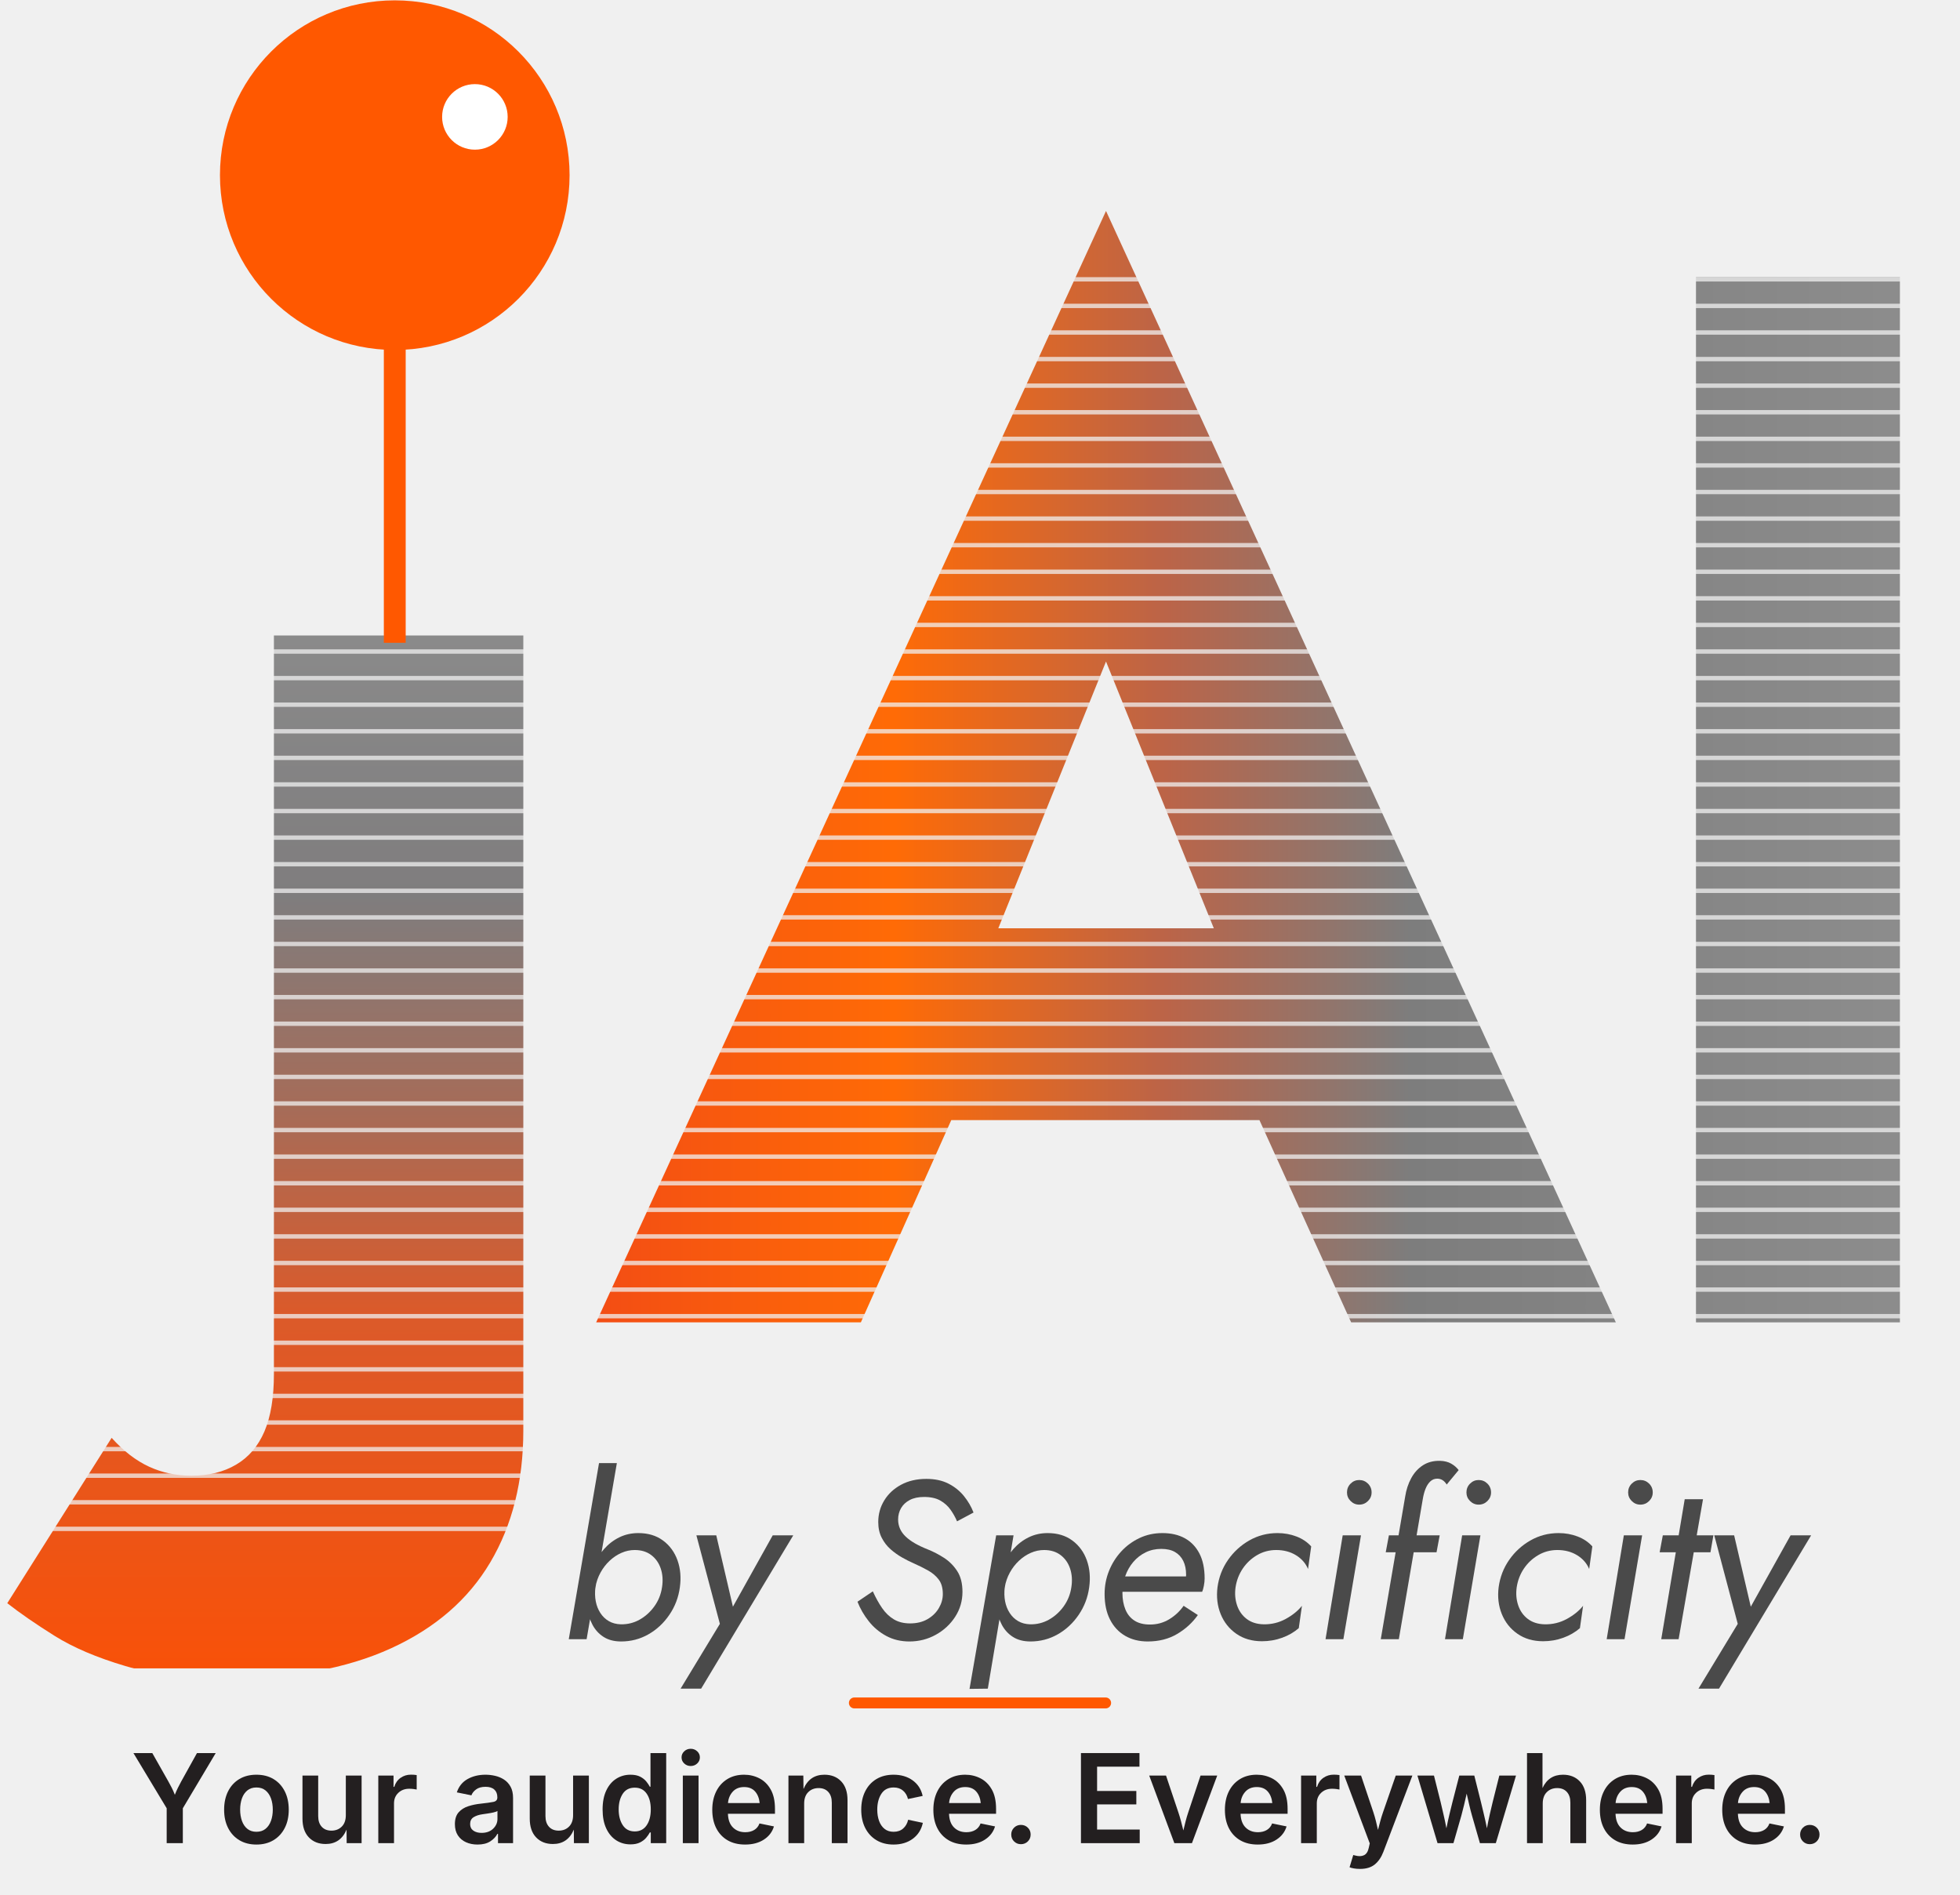
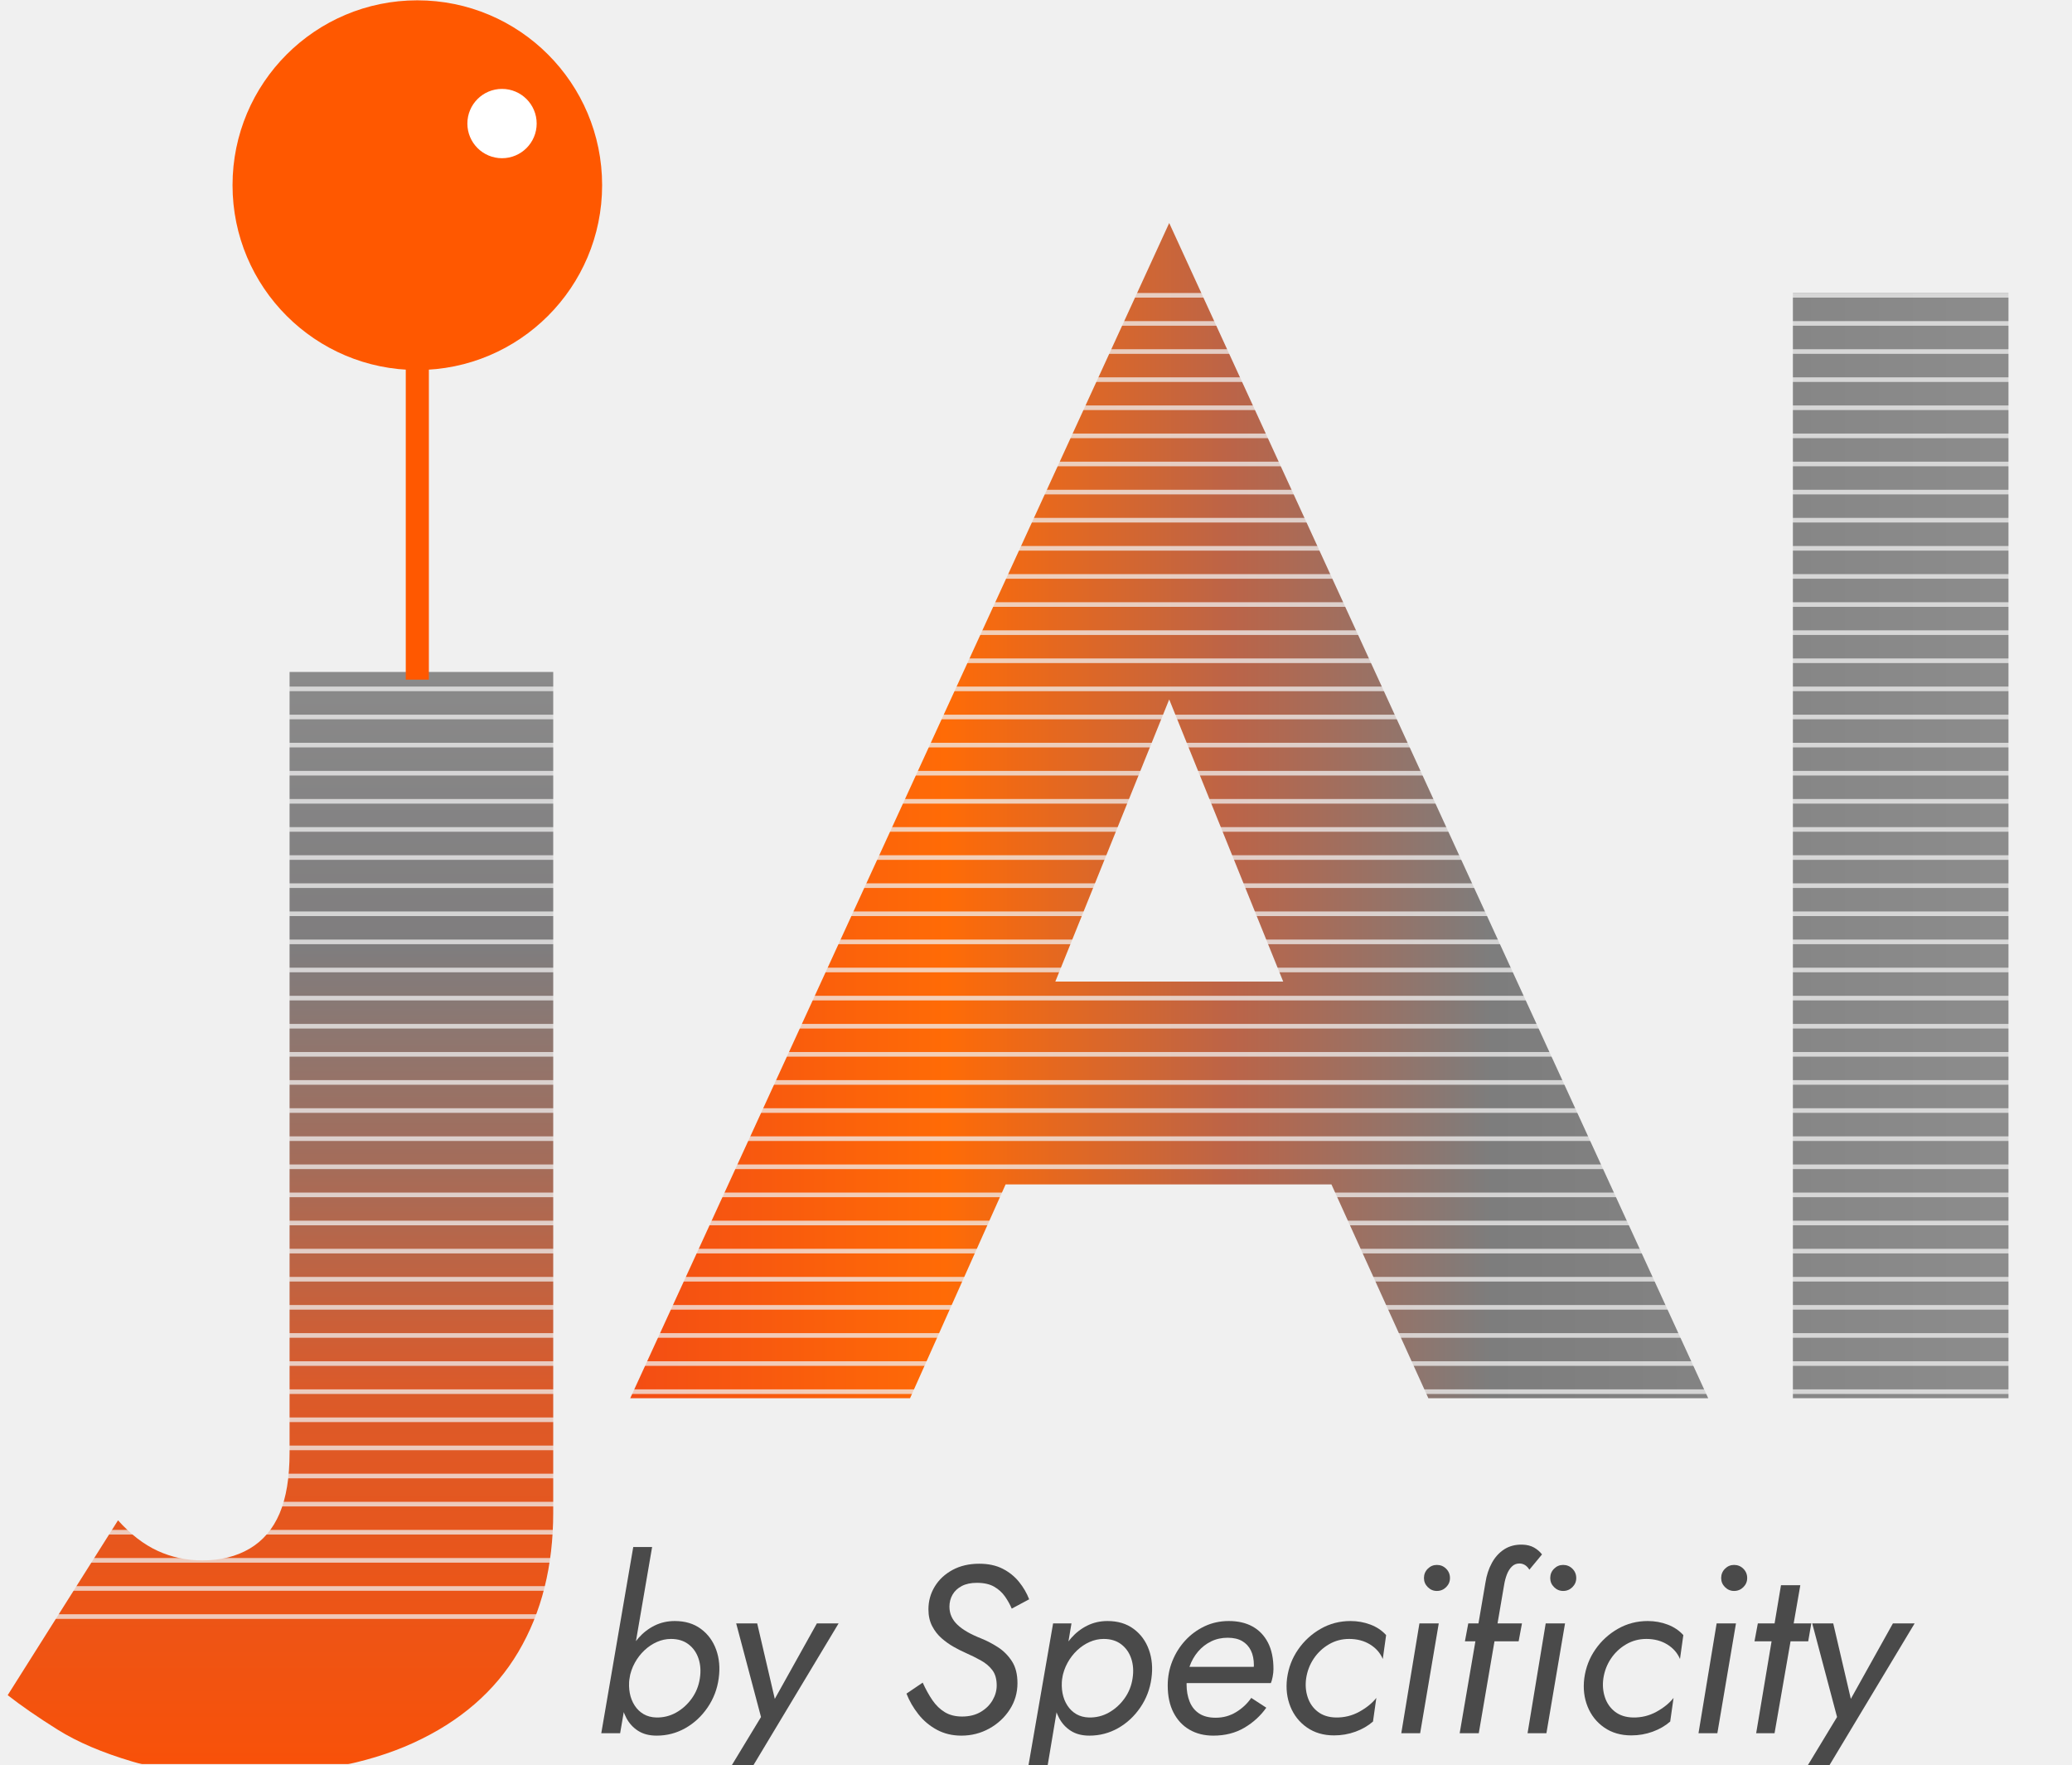
- <svg xmlns="http://www.w3.org/2000/svg" viewBox="256.3 42.0 538.2 520" width="538" height="520">
+ <svg xmlns="http://www.w3.org/2000/svg" viewBox="256.3 42.0 538.2 458.0" width="538" height="458">
  <defs>
    <linearGradient id="ai" gradientUnits="userSpaceOnUse" x1="420" y1="0" x2="792.5" y2="0">
      <stop offset="0" stop-color="#F34D14" />
      <stop offset="0.22" stop-color="#FF6B06" />
      <stop offset="0.42" stop-color="#BB6448" />
      <stop offset="0.6" stop-color="#7D7D7D" />
      <stop offset="1" stop-color="#8E8E8E" />
    </linearGradient>
    <linearGradient id="jg" gradientUnits="userSpaceOnUse" x1="0" y1="216.4" x2="0" y2="502.8">
      <stop offset="0" stop-color="#8A8A8A" />
      <stop offset="0.25" stop-color="#7F7D7E" />
      <stop offset="0.45" stop-color="#A56C59" />
      <stop offset="0.65" stop-color="#DB5A2A" />
      <stop offset="1" stop-color="#F95108" />
    </linearGradient>
    <mask id="m" maskUnits="userSpaceOnUse" x="256.296" y="42" width="538.222" height="458">
      <rect x="256.296" y="42" width="538.222" height="458" fill="#fff" />
      <g fill="#000" opacity="0.75">
        <rect x="253" y="118.0" width="544" height="1.2" />
        <rect x="253" y="125.3" width="544" height="1.2" />
        <rect x="253" y="132.6" width="544" height="1.2" />
        <rect x="253" y="139.9" width="544" height="1.2" />
        <rect x="253" y="147.2" width="544" height="1.2" />
        <rect x="253" y="154.5" width="544" height="1.2" />
        <rect x="253" y="161.8" width="544" height="1.2" />
        <rect x="253" y="169.1" width="544" height="1.2" />
        <rect x="253" y="176.4" width="544" height="1.2" />
        <rect x="253" y="183.7" width="544" height="1.2" />
        <rect x="253" y="191.0" width="544" height="1.2" />
        <rect x="253" y="198.3" width="544" height="1.2" />
        <rect x="253" y="205.6" width="544" height="1.2" />
        <rect x="253" y="212.9" width="544" height="1.2" />
        <rect x="253" y="220.2" width="544" height="1.2" />
        <rect x="253" y="227.5" width="544" height="1.2" />
        <rect x="253" y="234.8" width="544" height="1.2" />
        <rect x="253" y="242.1" width="544" height="1.2" />
        <rect x="253" y="249.4" width="544" height="1.2" />
        <rect x="253" y="256.7" width="544" height="1.2" />
        <rect x="253" y="264.0" width="544" height="1.2" />
        <rect x="253" y="271.3" width="544" height="1.2" />
        <rect x="253" y="278.6" width="544" height="1.2" />
        <rect x="253" y="285.9" width="544" height="1.2" />
        <rect x="253" y="293.2" width="544" height="1.2" />
        <rect x="253" y="300.5" width="544" height="1.2" />
        <rect x="253" y="307.8" width="544" height="1.2" />
        <rect x="253" y="315.1" width="544" height="1.2" />
        <rect x="253" y="322.4" width="544" height="1.2" />
        <rect x="253" y="329.7" width="544" height="1.2" />
        <rect x="253" y="337.0" width="544" height="1.2" />
        <rect x="253" y="344.3" width="544" height="1.2" />
        <rect x="253" y="351.6" width="544" height="1.2" />
        <rect x="253" y="358.9" width="544" height="1.2" />
        <rect x="253" y="366.2" width="544" height="1.2" />
        <rect x="253" y="373.5" width="544" height="1.2" />
        <rect x="253" y="380.8" width="544" height="1.2" />
        <rect x="253" y="388.1" width="544" height="1.2" />
        <rect x="253" y="395.4" width="544" height="1.2" />
        <rect x="253" y="402.7" width="544" height="1.2" />
        <rect x="253" y="410.0" width="544" height="1.2" />
        <rect x="253" y="417.3" width="544" height="1.2" />
        <rect x="253" y="424.6" width="544" height="1.2" />
        <rect x="253" y="431.9" width="544" height="1.2" />
        <rect x="253" y="439.2" width="544" height="1.2" />
        <rect x="253" y="446.5" width="544" height="1.2" />
        <rect x="253" y="453.8" width="544" height="1.2" />
        <rect x="253" y="461.1" width="544" height="1.2" />
      </g>
    </mask>
  </defs>
  <g mask="url(#m)">
    <path fill="url(#jg)" d="M286.953 436.708 258.296 482.112Q263.533 486.212 271.242 491.049Q278.951 495.885 290.718 499.364Q302.485 502.843 318.246 502.843Q345.374 502.843 363.621 494.522Q381.868 486.2 390.934 470.881Q400.0 455.562 400.0 434.695V216.4H331.516V419.131Q331.516 428.839 328.923 434.923Q326.33 441.007 321.143 444.061Q315.957 447.114 308.884 447.114Q302.64 447.114 297.243 444.632Q291.846 442.15 286.953 436.708Z" />
    <path fill="url(#ai)" d="M490.475 349.473H631.045L626.73 296.8H494.79ZM560.0 223.544 597.564 316.489 595.173 334.116 627.315 405.0H700.0L560.0 99.828L420.0 405.0H492.685L525.587 331.401L522.724 315.868Z" />
    <path fill="url(#ai)" d="M722.0 118.0V405.0H778.0V118.0Z" />
  </g>
  <rect x="361.7" y="90.0" width="6" height="128.4" fill="#FF5800" />
  <circle cx="364.7" cy="90" r="48" fill="#FF5800" />
  <circle cx="386.7" cy="74" r="9" fill="#FFFFFF" />
  <g fill="#4A4A4A">
    <path transform="translate(410.0,492.0) scale(0.062,-0.062)" d="M253 780H174L40 0H119ZM532 230Q541 295 521.5 349.5Q502 404 457.5 437.0Q413 470 348 470Q302 470 263.5 451.0Q225 432 196.0 399.0Q167 366 148.0 322.5Q129 279 122 230Q116 184 121.5 141.0Q127 98 145.0 64.0Q163 30 194.5 10.0Q226 -10 272 -10Q337 -10 392.5 21.5Q448 53 485.5 108.0Q523 163 532 230ZM453 230Q446 183 419.0 145.5Q392 108 353.5 86.5Q315 65 270 66Q240 67 217.5 80.0Q195 93 180.0 116.0Q165 139 159.5 168.0Q154 197 158 230Q164 265 180.5 295.0Q197 325 221.0 347.5Q245 370 273.5 382.5Q302 395 332 395Q376 395 405.5 372.5Q435 350 447.5 312.5Q460 275 453 230Z" />
    <path transform="translate(444.3,492.0) scale(0.062,-0.062)" d="M481 460H390L192 105L224 100L140 460H52L156 68L-18 -219H73Z" />
    <path transform="translate(470.8,492.0) scale(0.062,-0.062)" d="" />
    <path transform="translate(489.4,492.0) scale(0.062,-0.062)" d="M106 212 38 166Q56 120 88.0 79.5Q120 39 165.5 14.5Q211 -10 268 -10Q331 -10 384.5 19.5Q438 49 470.5 99.0Q503 149 503 210Q503 266 479.5 302.0Q456 338 421.0 360.5Q386 383 351 397Q318 410 293.5 424.0Q269 438 252.0 454.0Q235 470 226.5 489.0Q218 508 218 530Q218 558 231.0 580.5Q244 603 269.5 616.5Q295 630 333 630Q377 630 405.0 614.0Q433 598 450.5 573.0Q468 548 479 522L552 561Q537 600 509.5 634.0Q482 668 441.0 689.0Q400 710 343 710Q279 710 231.0 684.0Q183 658 156.5 614.5Q130 571 130 519Q130 479 145.5 449.0Q161 419 185.0 398.0Q209 377 235.5 362.0Q262 347 285 337Q321 321 350.5 304.5Q380 288 398.0 264.0Q416 240 416 200Q416 168 398.5 138.0Q381 108 348.5 89.0Q316 70 271 70Q229 70 199.0 88.0Q169 106 147.0 138.0Q125 170 106 212Z" />
    <path transform="translate(522.4,492.0) scale(0.062,-0.062)" d="M83 -219 197 460H120L2 -220ZM532 230Q541 295 521.5 349.5Q502 404 457.5 437.0Q413 470 348 470Q302 470 263.5 451.0Q225 432 196.0 399.0Q167 366 148.0 322.5Q129 279 122 230Q116 184 121.5 141.0Q127 98 145.0 64.0Q163 30 194.5 10.0Q226 -10 272 -10Q337 -10 392.5 21.5Q448 53 485.5 108.0Q523 163 532 230ZM453 230Q446 183 419.0 145.5Q392 108 353.5 86.5Q315 65 270 66Q240 67 217.5 80.0Q195 93 180.0 116.0Q165 139 159.5 168.0Q154 197 158 230Q164 265 180.5 295.0Q197 325 221.0 347.5Q245 370 273.5 382.5Q302 395 332 395Q376 395 405.5 372.5Q435 350 447.5 312.5Q460 275 453 230Z" />
    <path transform="translate(556.7,492.0) scale(0.062,-0.062)" d="M238 -10Q312 -10 368.0 23.0Q424 56 460 107L397 148Q372 112 333.5 88.5Q295 65 248 65Q206 65 179.0 82.5Q152 100 139.0 132.0Q126 164 126 205Q126 244 138.5 279.5Q151 315 174.0 342.0Q197 369 228.5 384.5Q260 400 298 400Q335 400 359.0 386.0Q383 372 395.5 346.5Q408 321 408 285Q408 271 404.0 257.5Q400 244 395 232L426 278H96V210H479Q483 218 486.5 236.0Q490 254 490 269Q490 335 467.0 379.5Q444 424 402.5 447.0Q361 470 303 470Q248 470 201.5 448.0Q155 426 120.5 388.5Q86 351 66.5 302.5Q47 254 47 200Q47 134 71.0 87.0Q95 40 138.0 15.0Q181 -10 238 -10Z" />
    <path transform="translate(587.7,492.0) scale(0.062,-0.062)" d="M127 230Q134 276 159.0 313.0Q184 350 222.5 372.5Q261 395 307 395Q357 395 394.5 372.0Q432 349 448 311L462 411Q436 440 396.5 455.0Q357 470 313 470Q245 470 188.0 437.5Q131 405 93.5 351.0Q56 297 47 230Q39 166 61.0 111.5Q83 57 130.5 24.0Q178 -9 244 -9Q291 -9 333.5 6.5Q376 22 407 49L421 148Q395 115 349.5 90.0Q304 65 251 66Q206 67 176.0 90.0Q146 113 133.5 150.5Q121 188 127 230Z" />
    <path transform="translate(616.5,492.0) scale(0.062,-0.062)" d="M156 650Q156 628 172.0 612.0Q188 596 210 596Q233 596 249.0 612.0Q265 628 265 650Q265 673 249.0 689.0Q233 705 210 705Q188 705 172.0 689.0Q156 673 156 650ZM137 460 61 0H140L218 460Z" />
    <path transform="translate(632.1,492.0) scale(0.062,-0.062)" d="M90 460 76 385H301L315 460ZM346 685 399 749Q386 766 366.0 777.5Q346 789 317 790Q273 791 241.0 770.5Q209 750 189.0 713.5Q169 677 162 631L54 0H134L240 620Q244 645 252.0 665.5Q260 686 273.0 698.5Q286 711 304 711Q317 711 327.5 704.5Q338 698 346 685Z" />
    <path transform="translate(649.3,492.0) scale(0.062,-0.062)" d="M156 650Q156 628 172.0 612.0Q188 596 210 596Q233 596 249.0 612.0Q265 628 265 650Q265 673 249.0 689.0Q233 705 210 705Q188 705 172.0 689.0Q156 673 156 650ZM137 460 61 0H140L218 460Z" />
    <path transform="translate(664.9,492.0) scale(0.062,-0.062)" d="M127 230Q134 276 159.0 313.0Q184 350 222.5 372.5Q261 395 307 395Q357 395 394.5 372.0Q432 349 448 311L462 411Q436 440 396.5 455.0Q357 470 313 470Q245 470 188.0 437.5Q131 405 93.5 351.0Q56 297 47 230Q39 166 61.0 111.5Q83 57 130.5 24.0Q178 -9 244 -9Q291 -9 333.5 6.5Q376 22 407 49L421 148Q395 115 349.5 90.0Q304 65 251 66Q206 67 176.0 90.0Q146 113 133.5 150.5Q121 188 127 230Z" />
    <path transform="translate(693.7,492.0) scale(0.062,-0.062)" d="M156 650Q156 628 172.0 612.0Q188 596 210 596Q233 596 249.0 612.0Q265 628 265 650Q265 673 249.0 689.0Q233 705 210 705Q188 705 172.0 689.0Q156 673 156 650ZM137 460 61 0H140L218 460Z" />
    <path transform="translate(709.3,492.0) scale(0.062,-0.062)" d="M58 460 44 385H269L282 460ZM155 620 51 0H128L236 620Z" />
    <path transform="translate(723.8,492.0) scale(0.062,-0.062)" d="M481 460H390L192 105L224 100L140 460H52L156 68L-18 -219H73Z" />
  </g>
-   <g aria-label="Your audience. Everywhere." fill="#231F20" transform="translate(292.11 548) scale(0.01660156 -0.01660156)">
-     <path transform="translate(0.00 0)" d="M600 0V577L50 1490H362L628 1020Q659 965 685.0 913.5Q711 862 735 800Q760 864 785.5 915.5Q811 967 840 1020L1101 1490H1411L867 577V0Z" />
-     <path transform="translate(1461.00 0)" d="M623 -23Q460 -23 340.0 49.5Q220 122 154.5 251.5Q89 381 89 553Q89 727 154.5 857.5Q220 988 340.0 1060.0Q460 1132 623 1132Q786 1132 906.0 1060.0Q1026 988 1092.0 857.5Q1158 727 1158 553Q1158 381 1092.0 251.5Q1026 122 906.0 49.5Q786 -23 623 -23ZM623 188Q714 188 774.0 237.0Q834 286 864.0 369.0Q894 452 894 554Q894 657 864.0 740.0Q834 823 774.0 872.0Q714 921 623 921Q533 921 473.0 872.0Q413 823 383.5 740.0Q354 657 354 554Q354 452 383.5 369.0Q413 286 473.0 237.0Q533 188 623 188Z" />
-     <path transform="translate(2708.00 0)" d="M521 -14Q348 -14 243.0 96.0Q138 206 138 407V1118H398V447Q398 335 456.5 271.0Q515 207 617 207Q721 207 788.0 274.0Q855 341 855 463V1118H1116V0H869L867 224Q767 -14 521 -14Z" />
-     <path transform="translate(3962.00 0)" d="M138 0V1118H390V931H402Q432 1028 507.0 1080.5Q582 1133 678 1133Q728 1133 773 1126V887Q757 891 721.0 895.5Q685 900 650 900Q541 900 469.5 832.5Q398 765 398 658V0Z" />
-     <path transform="translate(5291.00 0)" d="M450 -23Q344 -23 259.0 15.5Q174 54 125.0 129.0Q76 204 76 314Q76 440 137.5 509.5Q199 579 296.5 610.5Q394 642 502 653Q648 669 713.0 682.5Q778 696 778 754V759Q778 841 728.0 886.5Q678 932 583 932Q485 932 427.0 889.0Q369 846 349 791L108 840Q157 988 285.5 1060.0Q414 1132 582 1132Q661 1132 741.5 1113.5Q822 1095 889.0 1051.5Q956 1008 997.0 933.5Q1038 859 1038 747V0H789V154H779Q742 82 661.0 29.5Q580 -23 450 -23ZM517 170Q637 170 708.5 239.0Q780 308 780 401V533Q762 519 716.0 508.5Q670 498 618.5 490.5Q567 483 533 478Q445 466 386.5 430.0Q328 394 328 317Q328 245 381.0 207.5Q434 170 517 170Z" />
-     <path transform="translate(6467.00 0)" d="M521 -14Q348 -14 243.0 96.0Q138 206 138 407V1118H398V447Q398 335 456.5 271.0Q515 207 617 207Q721 207 788.0 274.0Q855 341 855 463V1118H1116V0H869L867 224Q767 -14 521 -14Z" />
-     <path transform="translate(7721.00 0)" d="M550 -20Q418 -20 313.5 47.5Q209 115 149.0 244.0Q89 373 89 557Q89 743 150.0 871.5Q211 1000 315.5 1066.0Q420 1132 549 1132Q649 1132 712.5 1098.5Q776 1065 813.0 1018.5Q850 972 870 933H881V1490H1141V0H886V177H870Q849 137 811.0 91.0Q773 45 709.5 12.5Q646 -20 550 -20ZM621 194Q748 194 817.0 294.5Q886 395 886 558Q886 721 817.5 819.5Q749 918 621 918Q489 918 422.0 816.0Q355 714 355 558Q355 401 422.5 297.5Q490 194 621 194Z" />
-     <path transform="translate(8999.00 0)" d="M138 0V1118H398V0ZM268 1276Q206 1276 161.5 1317.5Q117 1359 117 1419Q117 1478 161.5 1519.5Q206 1561 268 1561Q331 1561 375.5 1519.5Q420 1478 420 1419Q420 1359 375.5 1317.5Q331 1276 268 1276Z" />
-     <path transform="translate(9535.00 0)" d="M632 -23Q463 -23 341.5 48.0Q220 119 154.5 248.0Q89 377 89 552Q89 724 153.5 854.5Q218 985 336.5 1058.5Q455 1132 615 1132Q751 1132 867.5 1072.5Q984 1013 1055.0 888.5Q1126 764 1126 568V486H348Q353 337 431.5 259.0Q510 181 635 181Q721 181 782.5 218.0Q844 255 870 326L1109 277Q1069 142 943.5 59.5Q818 -23 632 -23ZM349 663H873Q861 783 796.5 855.5Q732 928 616 928Q497 928 427.5 851.5Q358 775 349 663Z" />
-     <path transform="translate(10746.00 0)" d="M398 655V0H138V1118H384L387 895Q487 1132 733 1132Q906 1132 1010.5 1022.0Q1115 912 1115 711V0H855V671Q855 783 797.0 847.0Q739 911 637 911Q533 911 465.5 844.0Q398 777 398 655Z" />
-     <path transform="translate(11999.00 0)" d="M623 -23Q460 -23 340.0 49.5Q220 122 154.5 251.5Q89 381 89 553Q89 727 154.5 857.5Q220 988 340.0 1060.0Q460 1132 623 1132Q810 1132 939.5 1038.5Q1069 945 1105 781L862 730Q841 817 780.0 869.0Q719 921 625 921Q489 921 421.5 816.0Q354 711 354 554Q354 451 384.0 368.0Q414 285 474.0 236.5Q534 188 625 188Q721 188 782.5 242.5Q844 297 865 387L1108 336Q1072 169 942.0 73.0Q812 -23 623 -23Z" />
-     <path transform="translate(13192.00 0)" d="M632 -23Q463 -23 341.5 48.0Q220 119 154.5 248.0Q89 377 89 552Q89 724 153.5 854.5Q218 985 336.5 1058.5Q455 1132 615 1132Q751 1132 867.5 1072.5Q984 1013 1055.0 888.5Q1126 764 1126 568V486H348Q353 337 431.5 259.0Q510 181 635 181Q721 181 782.5 218.0Q844 255 870 326L1109 277Q1069 142 943.5 59.5Q818 -23 632 -23ZM349 663H873Q861 783 796.5 855.5Q732 928 616 928Q497 928 427.5 851.5Q358 775 349 663Z" />
-     <path transform="translate(14403.00 0)" d="M326 -17Q259 -17 212.5 29.0Q166 75 166 143Q166 210 212.5 256.0Q259 302 326 302Q394 302 440.5 256.0Q487 210 487 143Q487 75 440.5 29.0Q394 -17 326 -17Z" />
-     <path transform="translate(15572.00 0)" d="M150 0V1490H1118V1265H417V863H1066V641H417V225H1122V0Z" />
-     <path transform="translate(16812.00 0)" d="M455 0 39 1118H317L521 510Q546 436 565.5 361.0Q585 286 604 210Q622 286 641.0 361.0Q660 436 685 510L888 1118H1164L746 0Z" />
-     <path transform="translate(18014.00 0)" d="M632 -23Q463 -23 341.5 48.0Q220 119 154.5 248.0Q89 377 89 552Q89 724 153.5 854.5Q218 985 336.5 1058.5Q455 1132 615 1132Q751 1132 867.5 1072.5Q984 1013 1055.0 888.5Q1126 764 1126 568V486H348Q353 337 431.5 259.0Q510 181 635 181Q721 181 782.5 218.0Q844 255 870 326L1109 277Q1069 142 943.5 59.5Q818 -23 632 -23ZM349 663H873Q861 783 796.5 855.5Q732 928 616 928Q497 928 427.5 851.5Q358 775 349 663Z" />
-     <path transform="translate(19225.00 0)" d="M138 0V1118H390V931H402Q432 1028 507.0 1080.5Q582 1133 678 1133Q728 1133 773 1126V887Q757 891 721.0 895.5Q685 900 650 900Q541 900 469.5 832.5Q398 765 398 658V0Z" />
-     <path transform="translate(20038.00 0)" d="M127 -399 188 -196 219 -204Q307 -228 366.0 -199.5Q425 -171 445 -75L461 -4L39 1118H317L521 510Q545 437 563.0 364.5Q581 292 597 219Q616 293 635.5 365.5Q655 438 680 510L891 1118H1166L686 -144Q635 -278 544.0 -352.0Q453 -426 301 -426Q246 -426 199.5 -418.0Q153 -410 127 -399Z" />
-     <path transform="translate(21243.00 0)" d="M377 0 44 1118H318L428 680Q449 588 474.5 480.5Q500 373 524 246Q548 370 574.0 477.5Q600 585 624 680L737 1118H985L1095 680Q1117 587 1143.0 479.5Q1169 372 1194 246Q1217 371 1241.5 478.5Q1266 586 1289 680L1399 1118H1675L1341 0H1078L947 456Q924 536 902.0 630.5Q880 725 859 819Q838 725 815.5 630.0Q793 535 771 456L640 0Z" />
-     <path transform="translate(22962.00 0)" d="M398 655V0H138V1490H394V911Q496 1132 733 1132Q906 1132 1011.0 1022.0Q1116 912 1116 711V0H855V671Q855 783 797.0 847.0Q739 911 637 911Q533 911 465.5 844.0Q398 777 398 655Z" />
-     <path transform="translate(24216.00 0)" d="M632 -23Q463 -23 341.5 48.0Q220 119 154.5 248.0Q89 377 89 552Q89 724 153.5 854.5Q218 985 336.5 1058.5Q455 1132 615 1132Q751 1132 867.5 1072.5Q984 1013 1055.0 888.5Q1126 764 1126 568V486H348Q353 337 431.5 259.0Q510 181 635 181Q721 181 782.5 218.0Q844 255 870 326L1109 277Q1069 142 943.5 59.5Q818 -23 632 -23ZM349 663H873Q861 783 796.5 855.5Q732 928 616 928Q497 928 427.5 851.5Q358 775 349 663Z" />
-     <path transform="translate(25427.00 0)" d="M138 0V1118H390V931H402Q432 1028 507.0 1080.5Q582 1133 678 1133Q728 1133 773 1126V887Q757 891 721.0 895.5Q685 900 650 900Q541 900 469.5 832.5Q398 765 398 658V0Z" />
-     <path transform="translate(26240.00 0)" d="M632 -23Q463 -23 341.5 48.0Q220 119 154.5 248.0Q89 377 89 552Q89 724 153.5 854.5Q218 985 336.5 1058.5Q455 1132 615 1132Q751 1132 867.5 1072.5Q984 1013 1055.0 888.5Q1126 764 1126 568V486H348Q353 337 431.5 259.0Q510 181 635 181Q721 181 782.5 218.0Q844 255 870 326L1109 277Q1069 142 943.5 59.5Q818 -23 632 -23ZM349 663H873Q861 783 796.5 855.5Q732 928 616 928Q497 928 427.5 851.5Q358 775 349 663Z" />
-     <path transform="translate(27451.00 0)" d="M326 -17Q259 -17 212.5 29.0Q166 75 166 143Q166 210 212.5 256.0Q259 302 326 302Q394 302 440.5 256.0Q487 210 487 143Q487 75 440.5 29.0Q394 -17 326 -17Z" />
-   </g>
-   <rect x="489.4" y="508" width="72" height="3" rx="1.5" fill="#FF5800" />
</svg>
